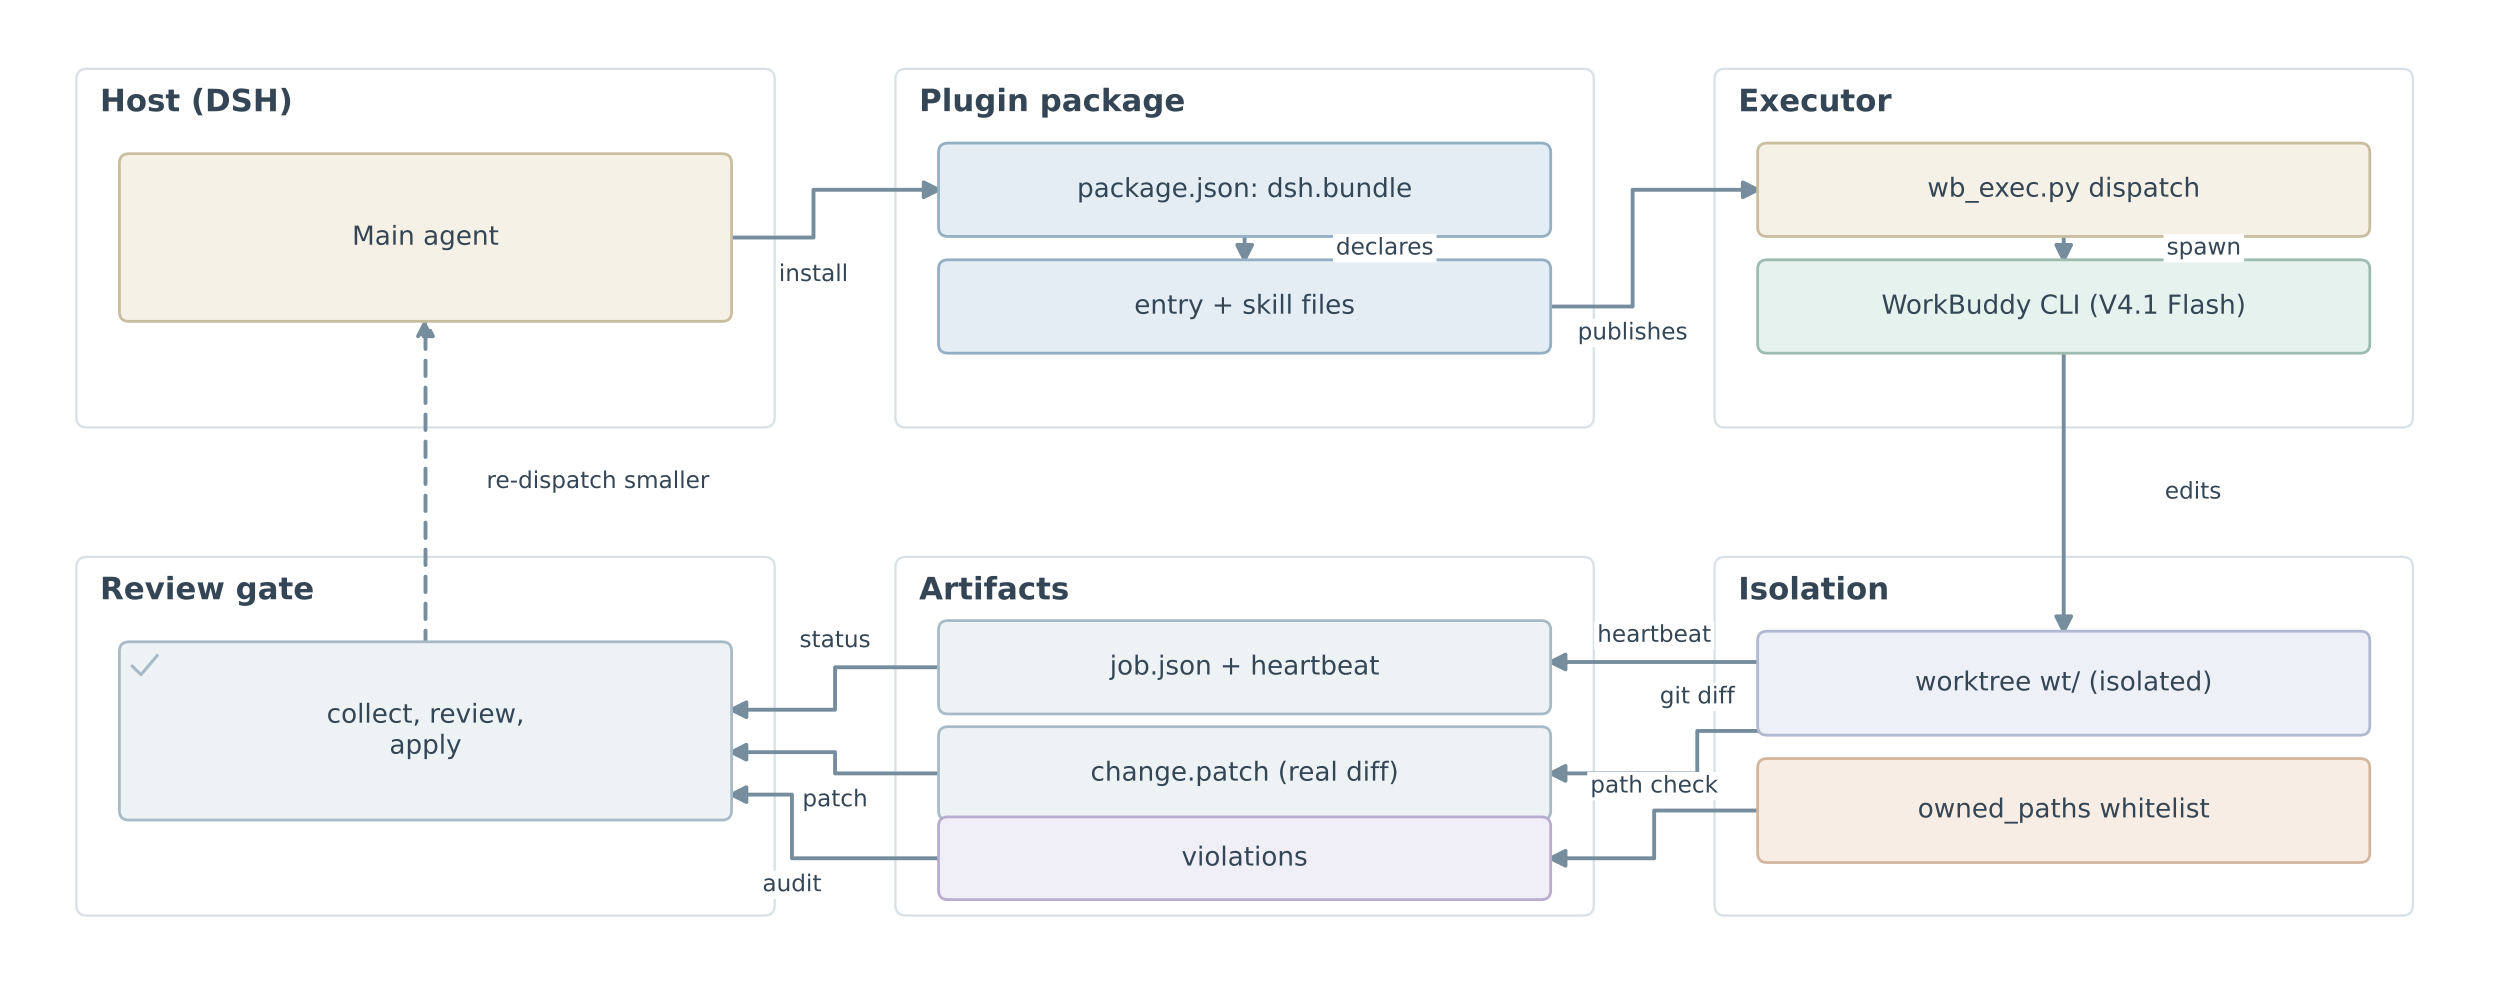
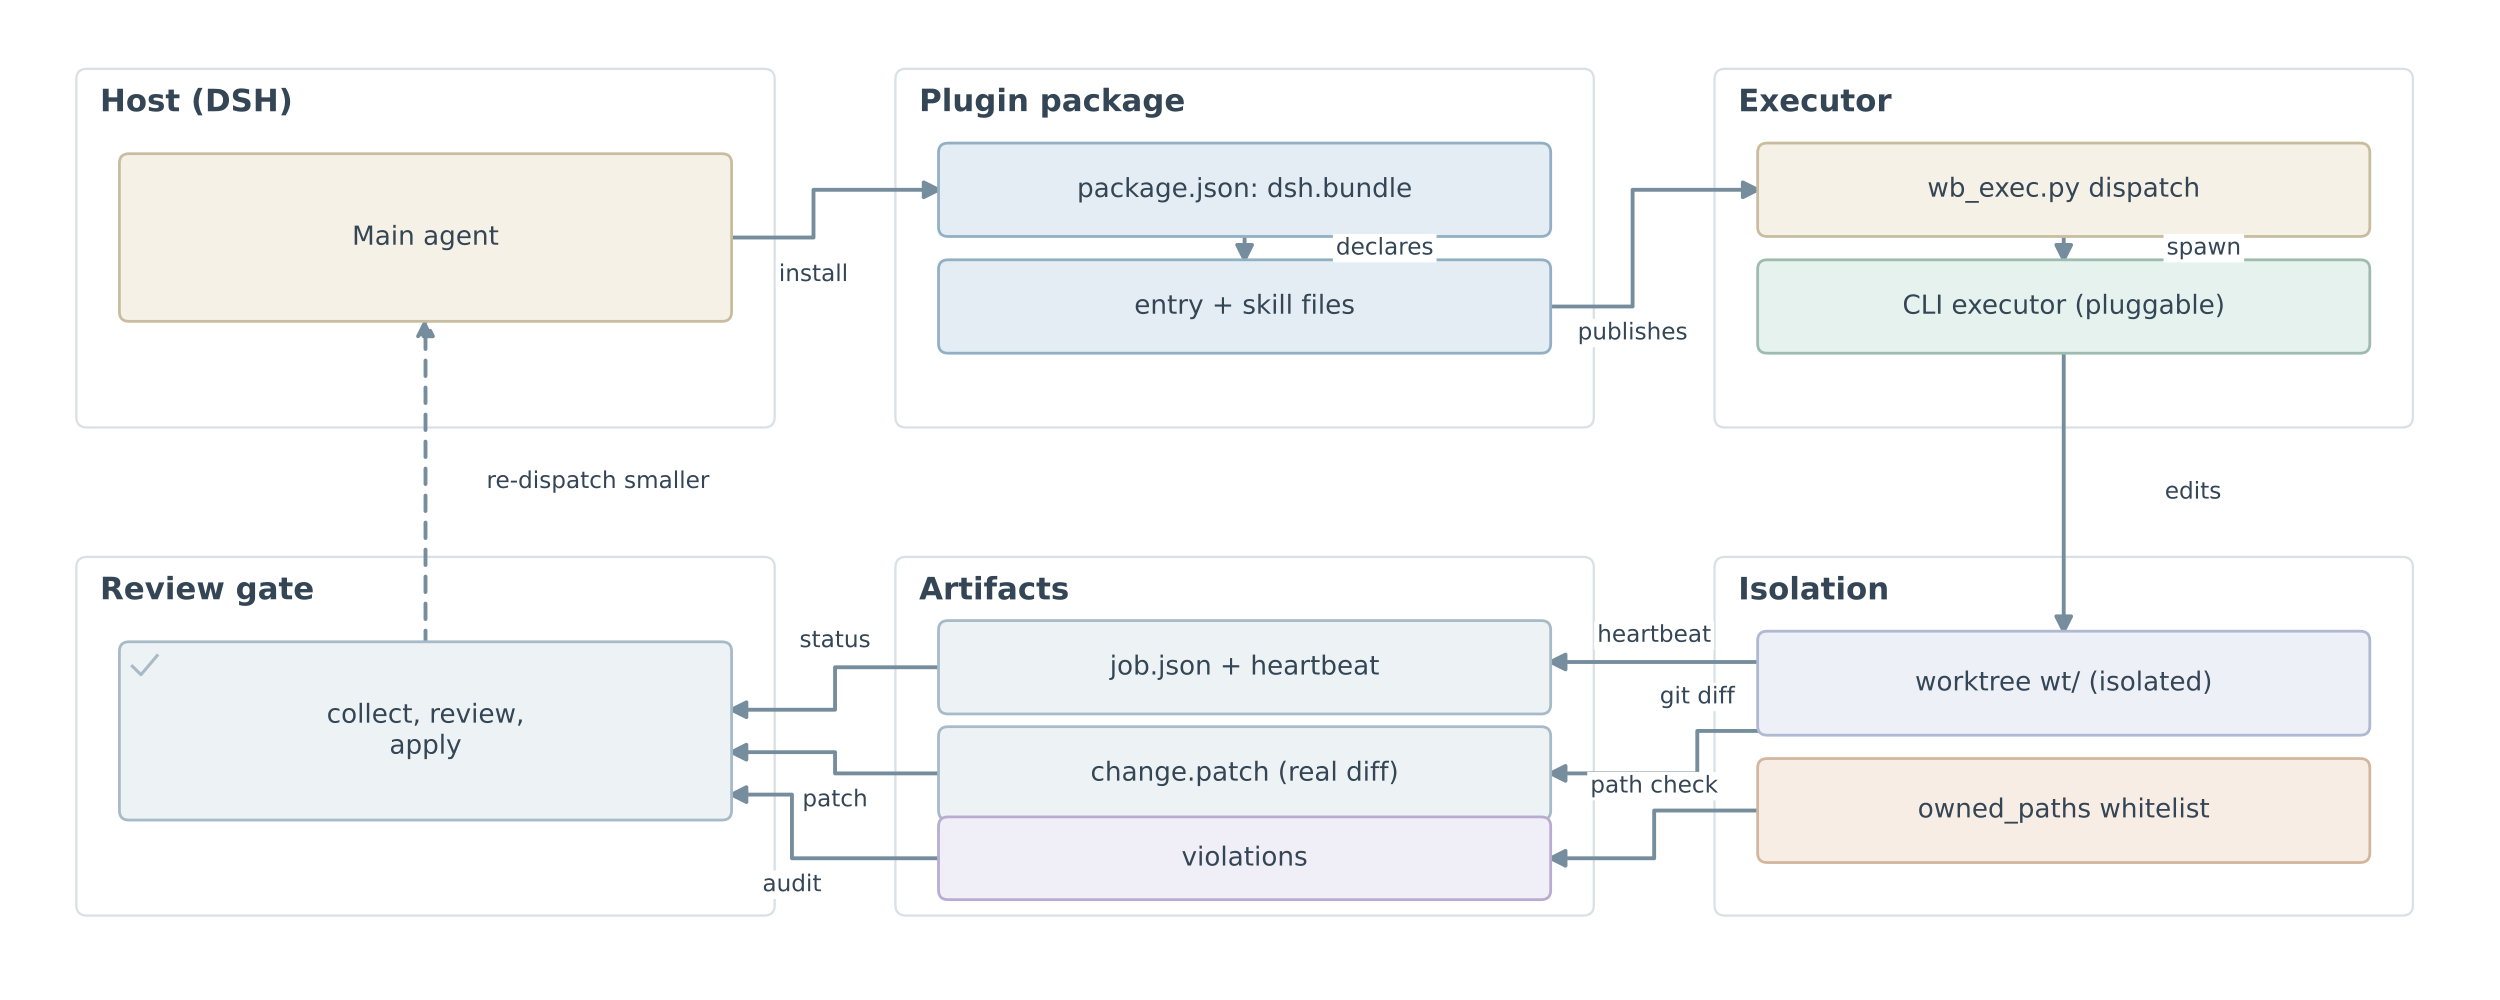
<svg xmlns="http://www.w3.org/2000/svg" width="810pt" height="324pt" viewBox="0 0 810 324" version="1.1">
  <defs>
    <style type="text/css">*{stroke-linejoin: round; stroke-linecap: butt}</style>
  </defs>
  <g id="figure_1">
    <g id="patch_1">
      <path d="M 0 324  L 810 324  L 810 0  L 0 0  z " style="fill: #ffffff" />
    </g>
    <g id="axes_1">
      <g id="patch_2">
-         <path d="M 28.213 138.499  L 247.511 138.499  Q 251.003 138.499 251.003 135.061  L 251.003 25.733  Q 251.003 22.295 247.511 22.295  L 28.213 22.295  Q 24.721 22.295 24.721 25.733  L 24.721 135.061  Q 24.721 138.499 28.213 138.499  z " clip-path="url(#pd2f42fa6b9)" style="fill: #ffffff; stroke: #d9e1e6; stroke-width: 0.75; stroke-linejoin: miter" />
+         <path d="M 28.213 138.499  L 247.511 138.499  Q 251.003 138.499 251.003 135.061  L 251.003 25.733  Q 251.003 22.295 247.511 22.295  L 28.213 22.295  Q 24.721 22.295 24.721 25.733  L 24.721 135.061  Q 24.721 138.499 28.213 138.499  z " clip-path="url(#p4aa2ac903d)" style="fill: #ffffff; stroke: #d9e1e6; stroke-width: 0.75; stroke-linejoin: miter" />
      </g>
      <g id="patch_3">
-         <path d="M 293.605 138.499  L 512.903 138.499  Q 516.395 138.499 516.395 135.061  L 516.395 25.733  Q 516.395 22.295 512.903 22.295  L 293.605 22.295  Q 290.113 22.295 290.113 25.733  L 290.113 135.061  Q 290.113 138.499 293.605 138.499  z " clip-path="url(#pd2f42fa6b9)" style="fill: #ffffff; stroke: #d9e1e6; stroke-width: 0.75; stroke-linejoin: miter" />
+         <path d="M 293.605 138.499  L 512.903 138.499  Q 516.395 138.499 516.395 135.061  L 516.395 25.733  Q 516.395 22.295 512.903 22.295  L 293.605 22.295  Q 290.113 22.295 290.113 25.733  L 290.113 135.061  Q 290.113 138.499 293.605 138.499  z " clip-path="url(#p4aa2ac903d)" style="fill: #ffffff; stroke: #d9e1e6; stroke-width: 0.75; stroke-linejoin: miter" />
      </g>
      <g id="patch_4">
-         <path d="M 558.997 138.499  L 778.295 138.499  Q 781.787 138.499 781.787 135.061  L 781.787 25.733  Q 781.787 22.295 778.295 22.295  L 558.997 22.295  Q 555.505 22.295 555.505 25.733  L 555.505 135.061  Q 555.505 138.499 558.997 138.499  z " clip-path="url(#pd2f42fa6b9)" style="fill: #ffffff; stroke: #d9e1e6; stroke-width: 0.75; stroke-linejoin: miter" />
+         <path d="M 558.997 138.499  L 778.295 138.499  Q 781.787 138.499 781.787 135.061  L 781.787 25.733  Q 781.787 22.295 778.295 22.295  L 558.997 22.295  Q 555.505 22.295 555.505 25.733  L 555.505 135.061  Q 555.505 138.499 558.997 138.499  z " clip-path="url(#p4aa2ac903d)" style="fill: #ffffff; stroke: #d9e1e6; stroke-width: 0.75; stroke-linejoin: miter" />
      </g>
      <g id="patch_5">
-         <path d="M 558.997 296.647  L 778.295 296.647  Q 781.787 296.647 781.787 293.209  L 781.787 183.881  Q 781.787 180.443 778.295 180.443  L 558.997 180.443  Q 555.505 180.443 555.505 183.881  L 555.505 293.209  Q 555.505 296.647 558.997 296.647  z " clip-path="url(#pd2f42fa6b9)" style="fill: #ffffff; stroke: #d9e1e6; stroke-width: 0.75; stroke-linejoin: miter" />
+         <path d="M 558.997 296.647  L 778.295 296.647  Q 781.787 296.647 781.787 293.209  L 781.787 183.881  Q 781.787 180.443 778.295 180.443  L 558.997 180.443  Q 555.505 180.443 555.505 183.881  L 555.505 293.209  Q 555.505 296.647 558.997 296.647  z " clip-path="url(#p4aa2ac903d)" style="fill: #ffffff; stroke: #d9e1e6; stroke-width: 0.75; stroke-linejoin: miter" />
      </g>
      <g id="patch_6">
-         <path d="M 293.605 296.647  L 512.903 296.647  Q 516.395 296.647 516.395 293.209  L 516.395 183.881  Q 516.395 180.443 512.903 180.443  L 293.605 180.443  Q 290.113 180.443 290.113 183.881  L 290.113 293.209  Q 290.113 296.647 293.605 296.647  z " clip-path="url(#pd2f42fa6b9)" style="fill: #ffffff; stroke: #d9e1e6; stroke-width: 0.75; stroke-linejoin: miter" />
+         <path d="M 293.605 296.647  L 512.903 296.647  Q 516.395 296.647 516.395 293.209  L 516.395 183.881  Q 516.395 180.443 512.903 180.443  L 293.605 180.443  Q 290.113 180.443 290.113 183.881  L 290.113 293.209  Q 290.113 296.647 293.605 296.647  z " clip-path="url(#p4aa2ac903d)" style="fill: #ffffff; stroke: #d9e1e6; stroke-width: 0.75; stroke-linejoin: miter" />
      </g>
      <g id="patch_7">
-         <path d="M 28.213 296.647  L 247.511 296.647  Q 251.003 296.647 251.003 293.209  L 251.003 183.881  Q 251.003 180.443 247.511 180.443  L 28.213 180.443  Q 24.721 180.443 24.721 183.881  L 24.721 293.209  Q 24.721 296.647 28.213 296.647  z " clip-path="url(#pd2f42fa6b9)" style="fill: #ffffff; stroke: #d9e1e6; stroke-width: 0.75; stroke-linejoin: miter" />
+         <path d="M 28.213 296.647  L 247.511 296.647  Q 251.003 296.647 251.003 293.209  L 251.003 183.881  Q 251.003 180.443 247.511 180.443  L 28.213 180.443  Q 24.721 180.443 24.721 183.881  L 24.721 293.209  Q 24.721 296.647 28.213 296.647  z " clip-path="url(#p4aa2ac903d)" style="fill: #ffffff; stroke: #d9e1e6; stroke-width: 0.75; stroke-linejoin: miter" />
      </g>
      <g id="patch_8">
-         <path d="M 235.638 76.959  L 263.574 76.959  L 263.574 61.488  L 304.08 61.488  " clip-path="url(#pd2f42fa6b9)" style="fill: none; stroke: #758d9c; stroke-width: 1.25; stroke-linecap: round" />
-         <path d="M 299.28 59.088  L 304.08 61.488  L 299.28 63.888  z " clip-path="url(#pd2f42fa6b9)" style="fill: #758d9c; stroke: #758d9c; stroke-width: 1.25; stroke-linecap: round" />
+         <path d="M 235.638 76.959  L 263.574 76.959  L 263.574 61.488  L 304.08 61.488  " clip-path="url(#p4aa2ac903d)" style="fill: none; stroke: #758d9c; stroke-width: 1.25; stroke-linecap: round" />
+         <path d="M 299.28 59.088  L 304.08 61.488  L 299.28 63.888  z " clip-path="url(#p4aa2ac903d)" style="fill: #758d9c; stroke: #758d9c; stroke-width: 1.25; stroke-linecap: round" />
      </g>
      <g id="patch_9">
-         <path d="M 403.254 75.24  L 403.254 84.156  " clip-path="url(#pd2f42fa6b9)" style="fill: none; stroke: #758d9c; stroke-width: 1.25; stroke-linecap: round" />
-         <path d="M 405.654 79.356  L 403.254 84.156  L 400.854 79.356  z " clip-path="url(#pd2f42fa6b9)" style="fill: #758d9c; stroke: #758d9c; stroke-width: 1.25; stroke-linecap: round" />
+         <path d="M 403.254 75.24  L 403.254 84.156  " clip-path="url(#p4aa2ac903d)" style="fill: none; stroke: #758d9c; stroke-width: 1.25; stroke-linecap: round" />
+         <path d="M 405.654 79.356  L 403.254 84.156  L 400.854 79.356  z " clip-path="url(#p4aa2ac903d)" style="fill: #758d9c; stroke: #758d9c; stroke-width: 1.25; stroke-linecap: round" />
      </g>
      <g id="patch_10">
-         <path d="M 501.03 99.306  L 528.966 99.306  L 528.966 61.488  L 569.472 61.488  " clip-path="url(#pd2f42fa6b9)" style="fill: none; stroke: #758d9c; stroke-width: 1.25; stroke-linecap: round" />
-         <path d="M 564.672 59.088  L 569.472 61.488  L 564.672 63.888  z " clip-path="url(#pd2f42fa6b9)" style="fill: #758d9c; stroke: #758d9c; stroke-width: 1.25; stroke-linecap: round" />
+         <path d="M 501.03 99.306  L 528.966 99.306  L 528.966 61.488  L 569.472 61.488  " clip-path="url(#p4aa2ac903d)" style="fill: none; stroke: #758d9c; stroke-width: 1.25; stroke-linecap: round" />
+         <path d="M 564.672 59.088  L 569.472 61.488  L 564.672 63.888  z " clip-path="url(#p4aa2ac903d)" style="fill: #758d9c; stroke: #758d9c; stroke-width: 1.25; stroke-linecap: round" />
      </g>
      <g id="patch_11">
-         <path d="M 668.646 75.24  L 668.646 84.156  " clip-path="url(#pd2f42fa6b9)" style="fill: none; stroke: #758d9c; stroke-width: 1.25; stroke-linecap: round" />
-         <path d="M 671.046 79.356  L 668.646 84.156  L 666.246 79.356  z " clip-path="url(#pd2f42fa6b9)" style="fill: #758d9c; stroke: #758d9c; stroke-width: 1.25; stroke-linecap: round" />
+         <path d="M 668.646 75.24  L 668.646 84.156  " clip-path="url(#p4aa2ac903d)" style="fill: none; stroke: #758d9c; stroke-width: 1.25; stroke-linecap: round" />
+         <path d="M 671.046 79.356  L 668.646 84.156  L 666.246 79.356  z " clip-path="url(#p4aa2ac903d)" style="fill: #758d9c; stroke: #758d9c; stroke-width: 1.25; stroke-linecap: round" />
      </g>
      <g id="patch_12">
-         <path d="M 668.646 113.058  L 668.646 204.486  " clip-path="url(#pd2f42fa6b9)" style="fill: none; stroke: #758d9c; stroke-width: 1.25; stroke-linecap: round" />
-         <path d="M 671.046 199.686  L 668.646 204.486  L 666.246 199.686  z " clip-path="url(#pd2f42fa6b9)" style="fill: #758d9c; stroke: #758d9c; stroke-width: 1.25; stroke-linecap: round" />
+         <path d="M 668.646 113.058  L 668.646 204.486  " clip-path="url(#p4aa2ac903d)" style="fill: none; stroke: #758d9c; stroke-width: 1.25; stroke-linecap: round" />
+         <path d="M 671.046 199.686  L 668.646 204.486  L 666.246 199.686  z " clip-path="url(#p4aa2ac903d)" style="fill: #758d9c; stroke: #758d9c; stroke-width: 1.25; stroke-linecap: round" />
      </g>
      <g id="patch_13">
-         <path d="M 570.87 214.479  L 502.428 214.479  " clip-path="url(#pd2f42fa6b9)" style="fill: none; stroke: #758d9c; stroke-width: 1.25; stroke-linecap: round" />
-         <path d="M 507.228 216.879  L 502.428 214.479  L 507.228 212.079  z " clip-path="url(#pd2f42fa6b9)" style="fill: #758d9c; stroke: #758d9c; stroke-width: 1.25; stroke-linecap: round" />
+         <path d="M 570.87 214.479  L 502.428 214.479  " clip-path="url(#p4aa2ac903d)" style="fill: none; stroke: #758d9c; stroke-width: 1.25; stroke-linecap: round" />
+         <path d="M 507.228 216.879  L 502.428 214.479  L 507.228 212.079  z " clip-path="url(#p4aa2ac903d)" style="fill: #758d9c; stroke: #758d9c; stroke-width: 1.25; stroke-linecap: round" />
      </g>
      <g id="patch_14">
-         <path d="M 570.87 236.826  L 549.918 236.826  L 549.918 250.578  L 502.428 250.578  " clip-path="url(#pd2f42fa6b9)" style="fill: none; stroke: #758d9c; stroke-width: 1.25; stroke-linecap: round" />
-         <path d="M 507.228 252.978  L 502.428 250.578  L 507.228 248.178  z " clip-path="url(#pd2f42fa6b9)" style="fill: #758d9c; stroke: #758d9c; stroke-width: 1.25; stroke-linecap: round" />
+         <path d="M 570.87 236.826  L 549.918 236.826  L 549.918 250.578  L 502.428 250.578  " clip-path="url(#p4aa2ac903d)" style="fill: none; stroke: #758d9c; stroke-width: 1.25; stroke-linecap: round" />
+         <path d="M 507.228 252.978  L 502.428 250.578  L 507.228 248.178  z " clip-path="url(#p4aa2ac903d)" style="fill: #758d9c; stroke: #758d9c; stroke-width: 1.25; stroke-linecap: round" />
      </g>
      <g id="patch_15">
-         <path d="M 570.87 262.611  L 535.95 262.611  L 535.95 278.082  L 502.428 278.082  " clip-path="url(#pd2f42fa6b9)" style="fill: none; stroke: #758d9c; stroke-width: 1.25; stroke-linecap: round" />
-         <path d="M 507.228 280.482  L 502.428 278.082  L 507.228 275.682  z " clip-path="url(#pd2f42fa6b9)" style="fill: #758d9c; stroke: #758d9c; stroke-width: 1.25; stroke-linecap: round" />
+         <path d="M 570.87 262.611  L 535.95 262.611  L 535.95 278.082  L 502.428 278.082  " clip-path="url(#p4aa2ac903d)" style="fill: none; stroke: #758d9c; stroke-width: 1.25; stroke-linecap: round" />
+         <path d="M 507.228 280.482  L 502.428 278.082  L 507.228 275.682  z " clip-path="url(#p4aa2ac903d)" style="fill: #758d9c; stroke: #758d9c; stroke-width: 1.25; stroke-linecap: round" />
      </g>
      <g id="patch_16">
-         <path d="M 305.478 216.198  L 270.558 216.198  L 270.558 229.95  L 237.036 229.95  " clip-path="url(#pd2f42fa6b9)" style="fill: none; stroke: #758d9c; stroke-width: 1.25; stroke-linecap: round" />
-         <path d="M 241.836 232.35  L 237.036 229.95  L 241.836 227.55  z " clip-path="url(#pd2f42fa6b9)" style="fill: #758d9c; stroke: #758d9c; stroke-width: 1.25; stroke-linecap: round" />
+         <path d="M 305.478 216.198  L 270.558 216.198  L 270.558 229.95  L 237.036 229.95  " clip-path="url(#p4aa2ac903d)" style="fill: none; stroke: #758d9c; stroke-width: 1.25; stroke-linecap: round" />
+         <path d="M 241.836 232.35  L 237.036 229.95  L 241.836 227.55  z " clip-path="url(#p4aa2ac903d)" style="fill: #758d9c; stroke: #758d9c; stroke-width: 1.25; stroke-linecap: round" />
      </g>
      <g id="patch_17">
-         <path d="M 305.478 250.578  L 270.558 250.578  L 270.558 243.702  L 237.036 243.702  " clip-path="url(#pd2f42fa6b9)" style="fill: none; stroke: #758d9c; stroke-width: 1.25; stroke-linecap: round" />
-         <path d="M 241.836 246.102  L 237.036 243.702  L 241.836 241.302  z " clip-path="url(#pd2f42fa6b9)" style="fill: #758d9c; stroke: #758d9c; stroke-width: 1.25; stroke-linecap: round" />
+         <path d="M 305.478 250.578  L 270.558 250.578  L 270.558 243.702  L 237.036 243.702  " clip-path="url(#p4aa2ac903d)" style="fill: none; stroke: #758d9c; stroke-width: 1.25; stroke-linecap: round" />
+         <path d="M 241.836 246.102  L 237.036 243.702  L 241.836 241.302  z " clip-path="url(#p4aa2ac903d)" style="fill: #758d9c; stroke: #758d9c; stroke-width: 1.25; stroke-linecap: round" />
      </g>
      <g id="patch_18">
-         <path d="M 305.478 278.082  L 256.59 278.082  L 256.59 257.454  L 237.036 257.454  " clip-path="url(#pd2f42fa6b9)" style="fill: none; stroke: #758d9c; stroke-width: 1.25; stroke-linecap: round" />
-         <path d="M 241.836 259.854  L 237.036 257.454  L 241.836 255.054  z " clip-path="url(#pd2f42fa6b9)" style="fill: #758d9c; stroke: #758d9c; stroke-width: 1.25; stroke-linecap: round" />
+         <path d="M 305.478 278.082  L 256.59 278.082  L 256.59 257.454  L 237.036 257.454  " clip-path="url(#p4aa2ac903d)" style="fill: none; stroke: #758d9c; stroke-width: 1.25; stroke-linecap: round" />
+         <path d="M 241.836 259.854  L 237.036 257.454  L 241.836 255.054  z " clip-path="url(#p4aa2ac903d)" style="fill: #758d9c; stroke: #758d9c; stroke-width: 1.25; stroke-linecap: round" />
      </g>
      <g id="patch_19">
-         <path d="M 137.862 209.322  L 137.862 104.142  " clip-path="url(#pd2f42fa6b9)" style="fill: none; stroke-dasharray: 5,3.75; stroke-dashoffset: 0; stroke: #758d9c; stroke-width: 1.25; stroke-linecap: round" />
-         <path d="M 135.462 108.942  L 137.862 104.142  L 140.262 108.942  z " clip-path="url(#pd2f42fa6b9)" style="fill: #758d9c; stroke-dasharray: 5,3.75; stroke-dashoffset: 0; stroke: #758d9c; stroke-width: 1.25; stroke-linecap: round" />
+         <path d="M 137.862 209.322  L 137.862 104.142  " clip-path="url(#p4aa2ac903d)" style="fill: none; stroke-dasharray: 5,3.75; stroke-dashoffset: 0; stroke: #758d9c; stroke-width: 1.25; stroke-linecap: round" />
+         <path d="M 135.462 108.942  L 137.862 104.142  L 140.262 108.942  z " clip-path="url(#p4aa2ac903d)" style="fill: #758d9c; stroke-dasharray: 5,3.75; stroke-dashoffset: 0; stroke: #758d9c; stroke-width: 1.25; stroke-linecap: round" />
      </g>
      <g id="text_1">
        <text style="font-weight: 700; font-size: 10px; font-family: 'DejaVu Sans'; text-anchor: start; fill: #344655" x="32.404" y="36.056" transform="rotate(-0 32.4036 36.05577)">Host (DSH)</text>
      </g>
      <g id="text_2">
        <text style="font-weight: 700; font-size: 10px; font-family: 'DejaVu Sans'; text-anchor: start; fill: #344655" x="297.796" y="36.017" transform="rotate(-0 297.7956 36.01671)">Plugin package</text>
      </g>
      <g id="text_3">
        <text style="font-weight: 700; font-size: 10px; font-family: 'DejaVu Sans'; text-anchor: start; fill: #344655" x="563.188" y="36.056" transform="rotate(-0 563.1876 36.05577)">Executor</text>
      </g>
      <g id="text_4">
        <text style="font-weight: 700; font-size: 10px; font-family: 'DejaVu Sans'; text-anchor: start; fill: #344655" x="563.188" y="194.204" transform="rotate(-0 563.1876 194.2038)">Isolation</text>
      </g>
      <g id="text_5">
        <text style="font-weight: 700; font-size: 10px; font-family: 'DejaVu Sans'; text-anchor: start; fill: #344655" x="297.796" y="194.204" transform="rotate(-0 297.7956 194.2038)">Artifacts</text>
      </g>
      <g id="text_6">
        <text style="font-weight: 700; font-size: 10px; font-family: 'DejaVu Sans'; text-anchor: start; fill: #344655" x="32.404" y="194.165" transform="rotate(-0 32.4036 194.1647)">Review gate</text>
      </g>
      <g id="patch_20">
-         <path d="M 41.832 104.119  L 233.892 104.119  Q 237.035 104.119 237.035 101.025  L 237.035 52.893  Q 237.035 49.799 233.892 49.799  L 41.832 49.799  Q 38.689 49.799 38.689 52.893  L 38.689 101.025  Q 38.689 104.119 41.832 104.119  z " clip-path="url(#pd2f42fa6b9)" style="fill: #f6f1e6; stroke: #c9bd9f; stroke-width: 0.9; stroke-linejoin: miter" />
+         <path d="M 41.832 104.119  L 233.892 104.119  Q 237.035 104.119 237.035 101.025  L 237.035 52.893  Q 237.035 49.799 233.892 49.799  L 41.832 49.799  Q 38.689 49.799 38.689 52.893  L 38.689 101.025  Q 38.689 104.119 41.832 104.119  z " clip-path="url(#p4aa2ac903d)" style="fill: #f6f1e6; stroke: #c9bd9f; stroke-width: 0.9; stroke-linejoin: miter" />
      </g>
      <g id="patch_21">
-         <path d="M 307.224 76.615  L 499.284 76.615  Q 502.427 76.615 502.427 73.521  L 502.427 49.455  Q 502.427 46.361 499.284 46.361  L 307.224 46.361  Q 304.081 46.361 304.081 49.455  L 304.081 73.521  Q 304.081 76.615 307.224 76.615  z " clip-path="url(#pd2f42fa6b9)" style="fill: #e4edf4; stroke: #92afc4; stroke-width: 0.9; stroke-linejoin: miter" />
+         <path d="M 307.224 76.615  L 499.284 76.615  Q 502.427 76.615 502.427 73.521  L 502.427 49.455  Q 502.427 46.361 499.284 46.361  L 307.224 46.361  Q 304.081 46.361 304.081 49.455  L 304.081 73.521  Q 304.081 76.615 307.224 76.615  z " clip-path="url(#p4aa2ac903d)" style="fill: #e4edf4; stroke: #92afc4; stroke-width: 0.9; stroke-linejoin: miter" />
      </g>
      <g id="patch_22">
-         <path d="M 307.224 114.433  L 499.284 114.433  Q 502.427 114.433 502.427 111.339  L 502.427 87.273  Q 502.427 84.179 499.284 84.179  L 307.224 84.179  Q 304.081 84.179 304.081 87.273  L 304.081 111.339  Q 304.081 114.433 307.224 114.433  z " clip-path="url(#pd2f42fa6b9)" style="fill: #e4edf4; stroke: #92afc4; stroke-width: 0.9; stroke-linejoin: miter" />
+         <path d="M 307.224 114.433  L 499.284 114.433  Q 502.427 114.433 502.427 111.339  L 502.427 87.273  Q 502.427 84.179 499.284 84.179  L 307.224 84.179  Q 304.081 84.179 304.081 87.273  L 304.081 111.339  Q 304.081 114.433 307.224 114.433  z " clip-path="url(#p4aa2ac903d)" style="fill: #e4edf4; stroke: #92afc4; stroke-width: 0.9; stroke-linejoin: miter" />
      </g>
      <g id="patch_23">
-         <path d="M 572.616 76.615  L 764.676 76.615  Q 767.819 76.615 767.819 73.521  L 767.819 49.455  Q 767.819 46.361 764.676 46.361  L 572.616 46.361  Q 569.473 46.361 569.473 49.455  L 569.473 73.521  Q 569.473 76.615 572.616 76.615  z " clip-path="url(#pd2f42fa6b9)" style="fill: #f6f1e6; stroke: #c9bd9f; stroke-width: 0.9; stroke-linejoin: miter" />
+         <path d="M 572.616 76.615  L 764.676 76.615  Q 767.819 76.615 767.819 73.521  L 767.819 49.455  Q 767.819 46.361 764.676 46.361  L 572.616 46.361  Q 569.473 46.361 569.473 49.455  L 569.473 73.521  Q 569.473 76.615 572.616 76.615  z " clip-path="url(#p4aa2ac903d)" style="fill: #f6f1e6; stroke: #c9bd9f; stroke-width: 0.9; stroke-linejoin: miter" />
      </g>
      <g id="patch_24">
-         <path d="M 572.616 114.433  L 764.676 114.433  Q 767.819 114.433 767.819 111.339  L 767.819 87.273  Q 767.819 84.179 764.676 84.179  L 572.616 84.179  Q 569.473 84.179 569.473 87.273  L 569.473 111.339  Q 569.473 114.433 572.616 114.433  z " clip-path="url(#pd2f42fa6b9)" style="fill: #e6f2ee; stroke: #9dbcaf; stroke-width: 0.9; stroke-linejoin: miter" />
+         <path d="M 572.616 114.433  L 764.676 114.433  Q 767.819 114.433 767.819 111.339  L 767.819 87.273  Q 767.819 84.179 764.676 84.179  L 572.616 84.179  Q 569.473 84.179 569.473 87.273  L 569.473 111.339  Q 569.473 114.433 572.616 114.433  z " clip-path="url(#p4aa2ac903d)" style="fill: #e6f2ee; stroke: #9dbcaf; stroke-width: 0.9; stroke-linejoin: miter" />
      </g>
      <g id="patch_25">
-         <path d="M 572.616 238.201  L 764.676 238.201  Q 767.819 238.201 767.819 235.107  L 767.819 207.603  Q 767.819 204.509 764.676 204.509  L 572.616 204.509  Q 569.473 204.509 569.473 207.603  L 569.473 235.107  Q 569.473 238.201 572.616 238.201  z " clip-path="url(#pd2f42fa6b9)" style="fill: #eef0f8; stroke: #b0b8d2; stroke-width: 0.9; stroke-linejoin: miter" />
+         <path d="M 572.616 238.201  L 764.676 238.201  Q 767.819 238.201 767.819 235.107  L 767.819 207.603  Q 767.819 204.509 764.676 204.509  L 572.616 204.509  Q 569.473 204.509 569.473 207.603  L 569.473 235.107  Q 569.473 238.201 572.616 238.201  z " clip-path="url(#p4aa2ac903d)" style="fill: #eef0f8; stroke: #b0b8d2; stroke-width: 0.9; stroke-linejoin: miter" />
      </g>
      <g id="patch_26">
-         <path d="M 572.616 279.457  L 764.676 279.457  Q 767.819 279.457 767.819 276.363  L 767.819 248.859  Q 767.819 245.765 764.676 245.765  L 572.616 245.765  Q 569.473 245.765 569.473 248.859  L 569.473 276.363  Q 569.473 279.457 572.616 279.457  z " clip-path="url(#pd2f42fa6b9)" style="fill: #f8ede4; stroke: #d3b69e; stroke-width: 0.9; stroke-linejoin: miter" />
+         <path d="M 572.616 279.457  L 764.676 279.457  Q 767.819 279.457 767.819 276.363  L 767.819 248.859  Q 767.819 245.765 764.676 245.765  L 572.616 245.765  Q 569.473 245.765 569.473 248.859  L 569.473 276.363  Q 569.473 279.457 572.616 279.457  z " clip-path="url(#p4aa2ac903d)" style="fill: #f8ede4; stroke: #d3b69e; stroke-width: 0.9; stroke-linejoin: miter" />
      </g>
      <g id="patch_27">
-         <path d="M 307.224 231.325  L 499.284 231.325  Q 502.427 231.325 502.427 228.231  L 502.427 204.165  Q 502.427 201.071 499.284 201.071  L 307.224 201.071  Q 304.081 201.071 304.081 204.165  L 304.081 228.231  Q 304.081 231.325 307.224 231.325  z " clip-path="url(#pd2f42fa6b9)" style="fill: #edf2f5; stroke: #a7bac7; stroke-width: 0.9; stroke-linejoin: miter" />
+         <path d="M 307.224 231.325  L 499.284 231.325  Q 502.427 231.325 502.427 228.231  L 502.427 204.165  Q 502.427 201.071 499.284 201.071  L 307.224 201.071  Q 304.081 201.071 304.081 204.165  L 304.081 228.231  Q 304.081 231.325 307.224 231.325  z " clip-path="url(#p4aa2ac903d)" style="fill: #edf2f5; stroke: #a7bac7; stroke-width: 0.9; stroke-linejoin: miter" />
      </g>
      <g id="patch_28">
-         <path d="M 307.224 265.705  L 499.284 265.705  Q 502.427 265.705 502.427 262.611  L 502.427 238.545  Q 502.427 235.451 499.284 235.451  L 307.224 235.451  Q 304.081 235.451 304.081 238.545  L 304.081 262.611  Q 304.081 265.705 307.224 265.705  z " clip-path="url(#pd2f42fa6b9)" style="fill: #edf2f5; stroke: #a7bac7; stroke-width: 0.9; stroke-linejoin: miter" />
+         <path d="M 307.224 265.705  L 499.284 265.705  Q 502.427 265.705 502.427 262.611  L 502.427 238.545  Q 502.427 235.451 499.284 235.451  L 307.224 235.451  Q 304.081 235.451 304.081 238.545  L 304.081 262.611  Q 304.081 265.705 307.224 265.705  z " clip-path="url(#p4aa2ac903d)" style="fill: #edf2f5; stroke: #a7bac7; stroke-width: 0.9; stroke-linejoin: miter" />
      </g>
      <g id="patch_29">
-         <path d="M 307.224 291.49  L 499.284 291.49  Q 502.427 291.49 502.427 288.396  L 502.427 267.768  Q 502.427 264.674 499.284 264.674  L 307.224 264.674  Q 304.081 264.674 304.081 267.768  L 304.081 288.396  Q 304.081 291.49 307.224 291.49  z " clip-path="url(#pd2f42fa6b9)" style="fill: #f0eef6; stroke: #b8acd0; stroke-width: 0.9; stroke-linejoin: miter" />
+         <path d="M 307.224 291.49  L 499.284 291.49  Q 502.427 291.49 502.427 288.396  L 502.427 267.768  Q 502.427 264.674 499.284 264.674  L 307.224 264.674  Q 304.081 264.674 304.081 267.768  L 304.081 288.396  Q 304.081 291.49 307.224 291.49  z " clip-path="url(#p4aa2ac903d)" style="fill: #f0eef6; stroke: #b8acd0; stroke-width: 0.9; stroke-linejoin: miter" />
      </g>
      <g id="patch_30">
-         <path d="M 41.832 265.705  L 233.892 265.705  Q 237.035 265.705 237.035 262.611  L 237.035 211.041  Q 237.035 207.947 233.892 207.947  L 41.832 207.947  Q 38.689 207.947 38.689 211.041  L 38.689 262.611  Q 38.689 265.705 41.832 265.705  z " clip-path="url(#pd2f42fa6b9)" style="fill: #edf2f5; stroke: #a7bac7; stroke-width: 0.9; stroke-linejoin: miter" />
+         <path d="M 41.832 265.705  L 233.892 265.705  Q 237.035 265.705 237.035 262.611  L 237.035 211.041  Q 237.035 207.947 233.892 207.947  L 41.832 207.947  Q 38.689 207.947 38.689 211.041  L 38.689 262.611  Q 38.689 265.705 41.832 265.705  z " clip-path="url(#p4aa2ac903d)" style="fill: #edf2f5; stroke: #a7bac7; stroke-width: 0.9; stroke-linejoin: miter" />
      </g>
      <g id="text_7">
        <g id="patch_31">
          <path d="M 251.375 93.596  L 275.773 93.596  L 275.773 84.388  L 251.375 84.388  z " style="fill: #ffffff" />
        </g>
        <text style="font-size: 7.5px; font-family: 'DejaVu Sans'; text-anchor: middle; fill: #344655" x="263.574" y="91.062" transform="rotate(-0 263.574 91.06153)">install</text>
      </g>
      <g id="text_8">
        <g id="patch_32">
          <path d="M 431.867 85.001  L 465.433 85.001  L 465.433 75.793  L 431.867 75.793  z " style="fill: #ffffff" />
        </g>
        <text style="font-size: 7.5px; font-family: 'DejaVu Sans'; text-anchor: middle; fill: #344655" x="448.65" y="82.467" transform="rotate(-0 448.65 82.46653)">declares</text>
      </g>
      <g id="text_9">
        <g id="patch_33">
          <path d="M 510.178 112.505  L 547.754 112.505  L 547.754 103.297  L 510.178 103.297  z " style="fill: #ffffff" />
        </g>
        <text style="font-size: 7.5px; font-family: 'DejaVu Sans'; text-anchor: middle; fill: #344655" x="528.966" y="109.971" transform="rotate(-0 528.966 109.9705)">publishes</text>
      </g>
      <g id="text_10">
        <g id="patch_34">
          <path d="M 700.991 85.001  L 727.093 85.001  L 727.093 75.793  L 700.991 75.793  z " style="fill: #ffffff" />
        </g>
        <text style="font-size: 7.5px; font-family: 'DejaVu Sans'; text-anchor: middle; fill: #344655" x="714.042" y="82.467" transform="rotate(-0 714.042 82.46653)">spawn</text>
      </g>
      <g id="text_11">
        <g id="patch_35">
          <path d="M 700.421 164.075  L 720.679 164.075  L 720.679 154.867  L 700.421 154.867  z " style="fill: #ffffff" />
        </g>
        <text style="font-size: 7.5px; font-family: 'DejaVu Sans'; text-anchor: middle; fill: #344655" x="710.55" y="161.541" transform="rotate(-0 710.55 161.5405)">edits</text>
      </g>
      <g id="text_12">
        <g id="patch_36">
          <path d="M 516.525 210.488  L 555.375 210.488  L 555.375 201.28  L 516.525 201.28  z " style="fill: #ffffff" />
        </g>
        <text style="font-size: 7.5px; font-family: 'DejaVu Sans'; text-anchor: middle; fill: #344655" x="535.95" y="207.954" transform="rotate(-0 535.95 207.9535)">heartbeat</text>
      </g>
      <g id="text_13">
        <g id="patch_37">
          <path d="M 536.796 230.429  L 563.04 230.429  L 563.04 221.22  L 536.796 221.22  z " style="fill: #ffffff" />
        </g>
        <text style="font-size: 7.5px; font-family: 'DejaVu Sans'; text-anchor: middle; fill: #344655" x="549.918" y="227.894" transform="rotate(-0 549.918 227.8939)">git diff</text>
      </g>
      <g id="text_14">
        <g id="patch_38">
          <path d="M 514.279 259.308  L 557.621 259.308  L 557.621 250.099  L 514.279 250.099  z " style="fill: #ffffff" />
        </g>
        <text style="font-size: 7.5px; font-family: 'DejaVu Sans'; text-anchor: middle; fill: #344655" x="535.95" y="256.773" transform="rotate(-0 535.95 256.7731)">path check</text>
      </g>
      <g id="text_15">
        <g id="patch_39">
          <path d="M 258.061 212.207  L 283.055 212.207  L 283.055 202.999  L 258.061 202.999  z " style="fill: #ffffff" />
        </g>
        <text style="font-size: 7.5px; font-family: 'DejaVu Sans'; text-anchor: middle; fill: #344655" x="270.558" y="209.673" transform="rotate(-0 270.558 209.6725)">status</text>
      </g>
      <g id="text_16">
        <g id="patch_40">
          <path d="M 258.996 263.777  L 282.12 263.777  L 282.12 254.569  L 258.996 254.569  z " style="fill: #ffffff" />
        </g>
        <text style="font-size: 7.5px; font-family: 'DejaVu Sans'; text-anchor: middle; fill: #344655" x="270.558" y="261.243" transform="rotate(-0 270.558 261.2425)">patch</text>
      </g>
      <g id="text_17">
        <g id="patch_41">
          <path d="M 246.048 291.281  L 267.132 291.281  L 267.132 282.073  L 246.048 282.073  z " style="fill: #ffffff" />
        </g>
        <text style="font-size: 7.5px; font-family: 'DejaVu Sans'; text-anchor: middle; fill: #344655" x="256.59" y="288.747" transform="rotate(-0 256.59 288.7465)">audit</text>
      </g>
      <g id="text_18">
        <g id="patch_42">
          <path d="M 156.649 160.637  L 230.819 160.637  L 230.819 151.429  L 156.649 151.429  z " style="fill: #ffffff" />
        </g>
        <text style="font-size: 7.5px; font-family: 'DejaVu Sans'; text-anchor: middle; fill: #344655" x="193.734" y="158.103" transform="rotate(-0 193.734 158.1025)">re-dispatch smaller</text>
      </g>
      <g id="text_19">
        <text style="font-size: 8.5px; font-family: 'DejaVu Sans'; text-anchor: middle; fill: #344655" x="137.862" y="79.304" transform="rotate(-0 137.862 79.30447)">Main agent</text>
      </g>
      <g id="text_20">
        <text style="font-size: 8.5px; font-family: 'DejaVu Sans'; text-anchor: middle; fill: #344655" x="403.254" y="63.833" transform="rotate(-0 403.254 63.83347)">package.json: dsh.bundle</text>
      </g>
      <g id="text_21">
        <text style="font-size: 8.5px; font-family: 'DejaVu Sans'; text-anchor: middle; fill: #344655" x="403.254" y="101.651" transform="rotate(-0 403.254 101.6515)">entry + skill files</text>
      </g>
      <g id="text_22">
        <text style="font-size: 8.5px; font-family: 'DejaVu Sans'; text-anchor: middle; fill: #344655" x="668.646" y="63.715" transform="rotate(-0 668.646 63.71527)">wb_exec.py dispatch</text>
      </g>
      <g id="text_23">
-         <text style="font-size: 8.5px; font-family: 'DejaVu Sans'; text-anchor: middle; fill: #344655" x="668.646" y="101.651" transform="rotate(-0 668.646 101.6515)">WorkBuddy CLI (V4.1 Flash)</text>
+         <text style="font-size: 8.5px; font-family: 'DejaVu Sans'; text-anchor: middle; fill: #344655" x="668.646" y="101.651" transform="rotate(-0 668.646 101.6515)">CLI executor (pluggable)</text>
      </g>
      <g id="text_24">
        <text style="font-size: 8.5px; font-family: 'DejaVu Sans'; text-anchor: middle; fill: #344655" x="668.646" y="223.7" transform="rotate(-0 668.646 223.7005)">worktree wt/ (isolated)</text>
      </g>
      <g id="text_25">
        <text style="font-size: 8.5px; font-family: 'DejaVu Sans'; text-anchor: middle; fill: #344655" x="668.646" y="264.838" transform="rotate(-0 668.646 264.8383)">owned_paths whitelist</text>
      </g>
      <g id="text_26">
        <text style="font-size: 8.5px; font-family: 'DejaVu Sans'; text-anchor: middle; fill: #344655" x="403.254" y="218.543" transform="rotate(-0 403.254 218.5435)">job.json + heartbeat</text>
      </g>
      <g id="text_27">
        <text style="font-size: 8.5px; font-family: 'DejaVu Sans'; text-anchor: middle; fill: #344655" x="403.254" y="252.923" transform="rotate(-0 403.254 252.9235)">change.patch (real diff)</text>
      </g>
      <g id="text_28">
        <text style="font-size: 8.5px; font-family: 'DejaVu Sans'; text-anchor: middle; fill: #344655" x="403.254" y="280.427" transform="rotate(-0 403.254 280.4275)">violations</text>
      </g>
      <g id="line2d_1">
-         <path d="M 42.88 215.854  L 45.673 218.605  L 50.911 212.416  " clip-path="url(#pd2f42fa6b9)" style="fill: none; stroke: #a7bac7; stroke-linecap: square" />
+         <path d="M 42.88 215.854  L 45.673 218.605  L 50.911 212.416  " clip-path="url(#p4aa2ac903d)" style="fill: none; stroke: #a7bac7; stroke-linecap: square" />
      </g>
      <g id="text_29">
        <text style="font-size: 8.5px; font-family: 'DejaVu Sans'; fill: #344655" transform="translate(105.8396 234.1541)">collect, review,</text>
        <text style="font-size: 8.5px; font-family: 'DejaVu Sans'; fill: #344655" transform="translate(126.1652 244.1889)">apply</text>
      </g>
    </g>
  </g>
  <defs>
-     <clipPath id="pd2f42fa6b9">
+     <clipPath id="p4aa2ac903d">
      <rect x="12.15" y="6.48" width="785.7" height="309.42" />
    </clipPath>
  </defs>
</svg>
